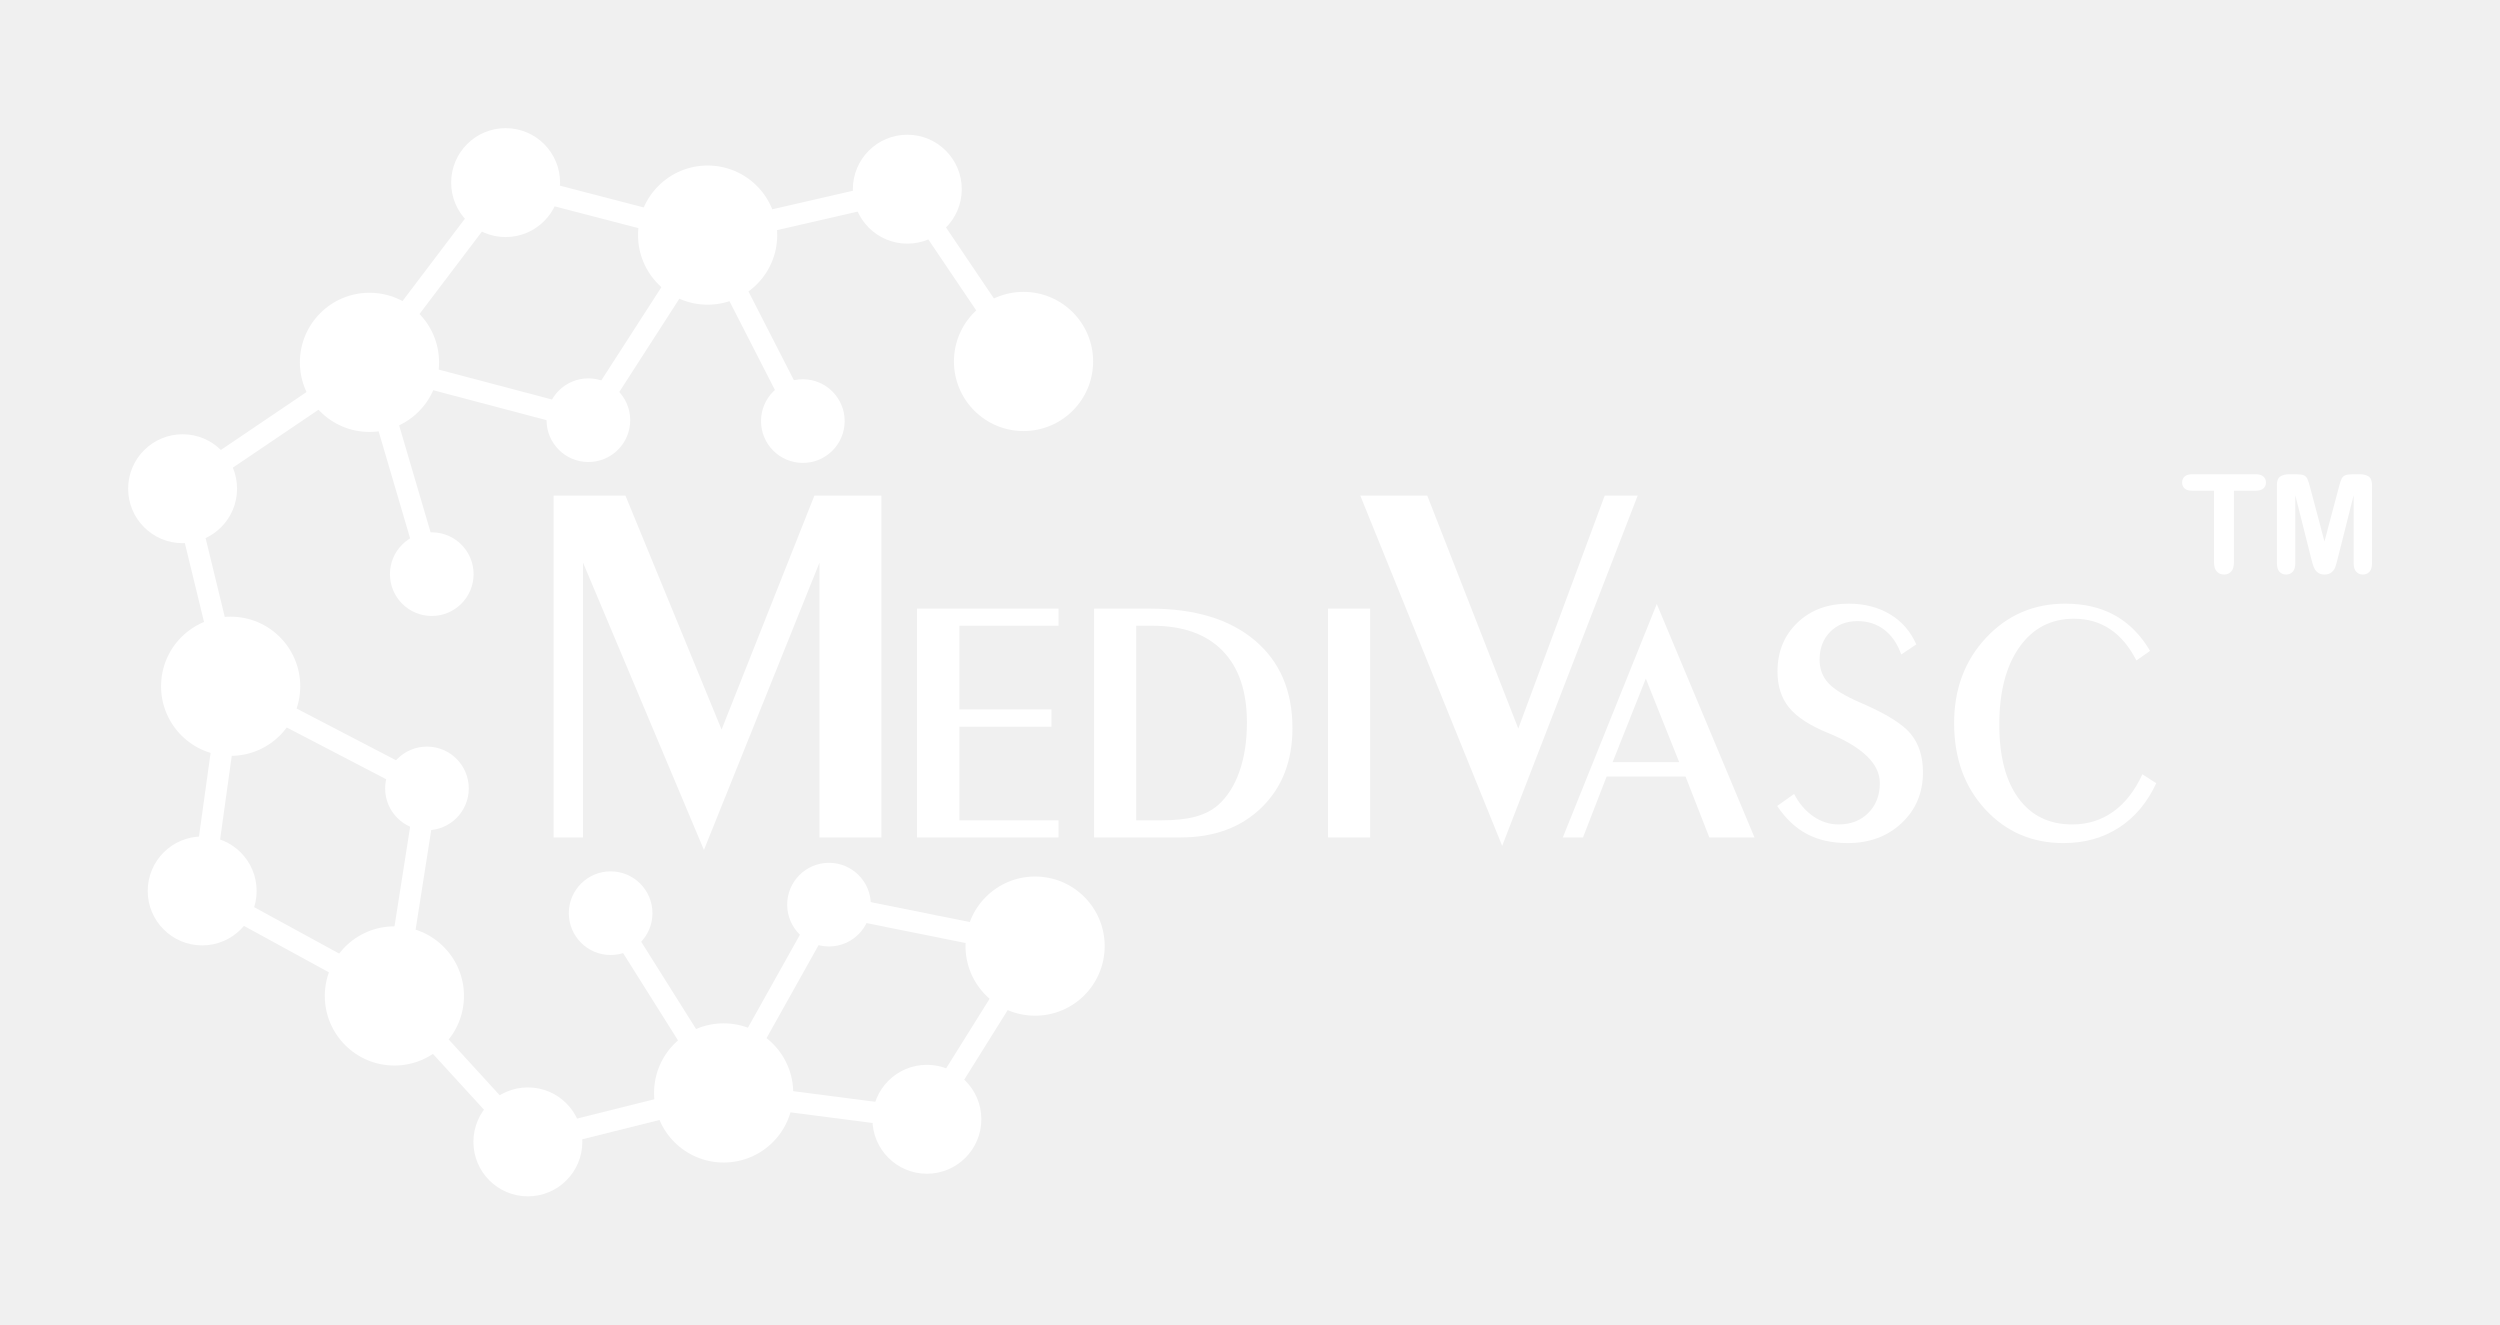
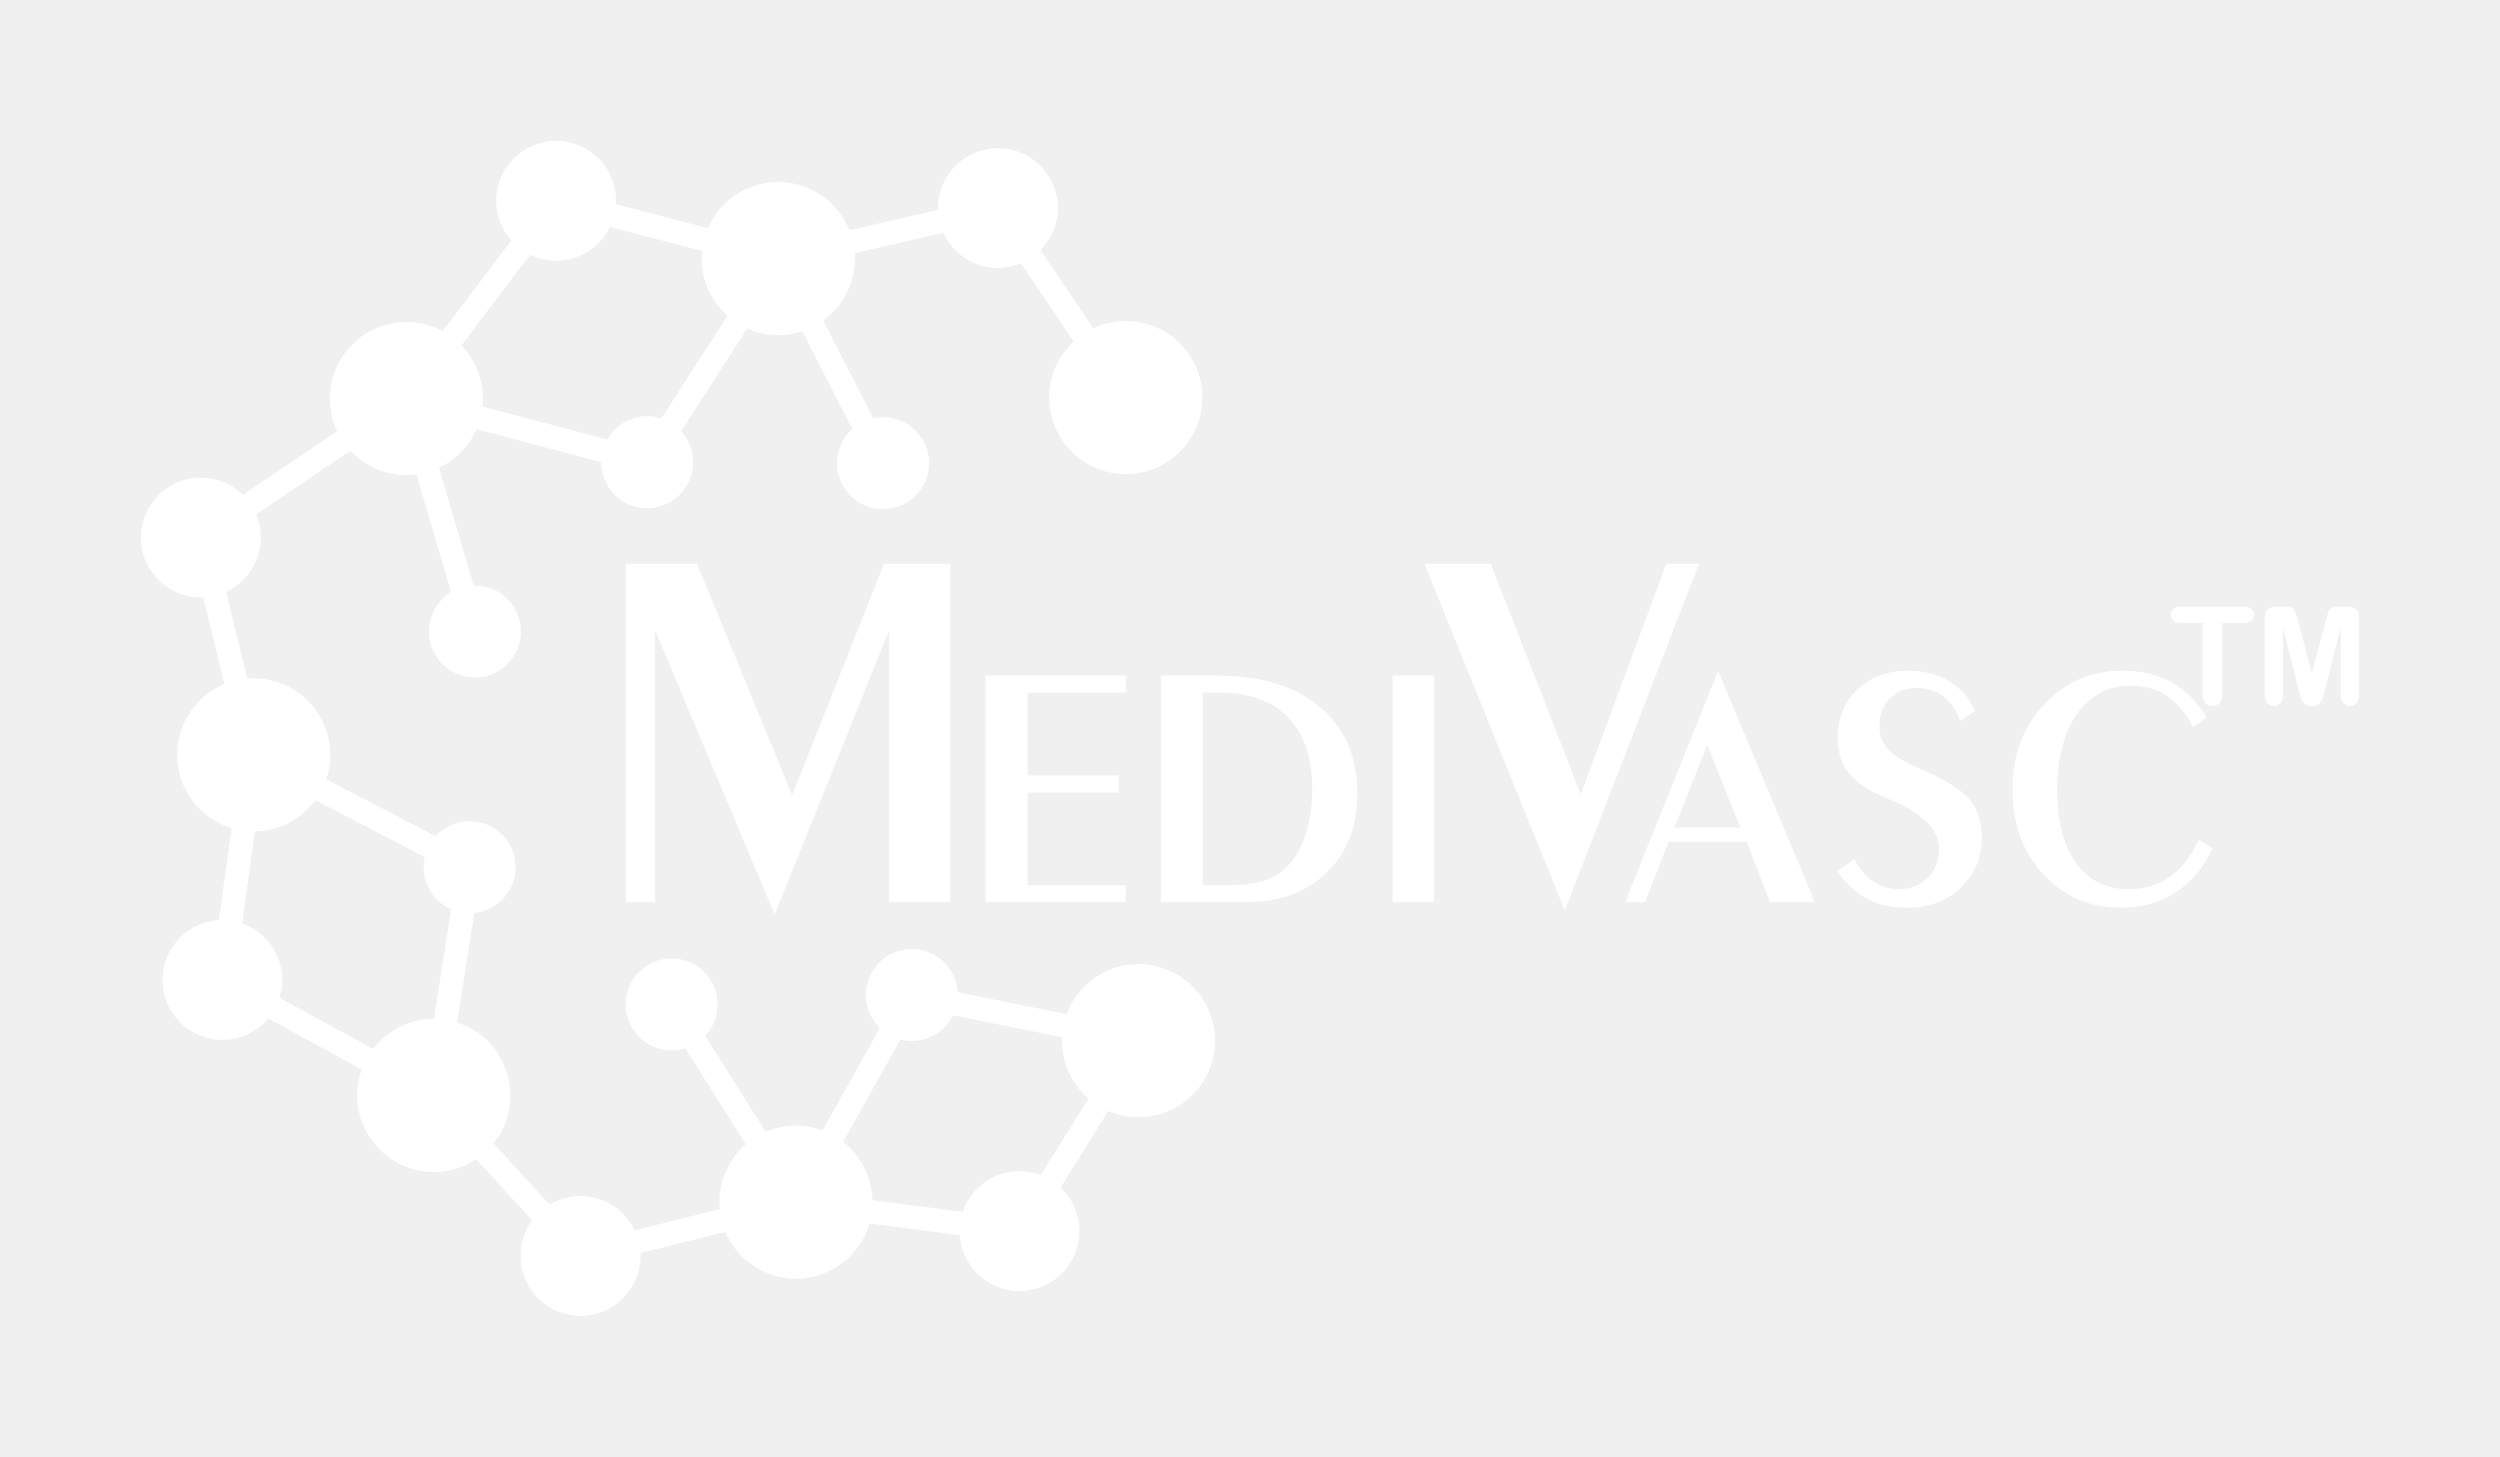
- <svg xmlns="http://www.w3.org/2000/svg" viewBox="-70.1 -69.6 1404.7 744.2">
+ <svg xmlns="http://www.w3.org/2000/svg" viewBox="-70.1 -69.6 1277.1 744.2">
  <g stroke="#FFFFFF" stroke-width="12.0">
    <line x1="214.0" y1="33.0" x2="327.5" y2="62.5" />
    <line x1="214.0" y1="33.0" x2="137.5" y2="134.0" />
    <line x1="439.7" y1="36.7" x2="327.5" y2="62.5" />
    <line x1="439.7" y1="36.7" x2="505.0" y2="133.5" />
    <line x1="327.5" y1="62.5" x2="260.5" y2="166.5" />
    <line x1="327.5" y1="62.5" x2="381.0" y2="167.0" />
    <line x1="137.5" y1="134.0" x2="260.5" y2="166.5" />
    <line x1="137.5" y1="134.0" x2="32.5" y2="205.0" />
    <line x1="137.5" y1="134.0" x2="172.5" y2="253.0" />
    <line x1="32.5" y1="205.0" x2="59.5" y2="316.0" />
    <line x1="59.5" y1="316.0" x2="169.8" y2="373.4" />
    <line x1="59.5" y1="316.0" x2="43.5" y2="431.0" />
    <line x1="169.8" y1="373.4" x2="151.5" y2="490.0" />
    <line x1="43.5" y1="431.0" x2="151.5" y2="490.0" />
    <line x1="273.0" y1="443.5" x2="336.5" y2="544.5" />
    <line x1="395.7" y1="438.7" x2="511.5" y2="462.0" />
    <line x1="395.7" y1="438.7" x2="336.5" y2="544.5" />
    <line x1="511.5" y1="462.0" x2="450.7" y2="559.3" />
    <line x1="151.5" y1="490.0" x2="226.5" y2="572.0" />
    <line x1="336.5" y1="544.5" x2="450.7" y2="559.3" />
    <line x1="336.5" y1="544.5" x2="226.5" y2="572.0" />
  </g>
  <g fill="#FFFFFF">
    <circle cx="214.0" cy="33.0" r="30.6" />
    <circle cx="439.7" cy="36.7" r="30.6" />
    <circle cx="327.5" cy="62.5" r="39.1" />
    <circle cx="137.5" cy="134.0" r="39.1" />
    <circle cx="505.0" cy="133.5" r="39.1" />
    <circle cx="260.5" cy="166.5" r="23.5" />
    <circle cx="381.0" cy="167.0" r="23.5" />
    <circle cx="32.5" cy="205.0" r="30.6" />
    <circle cx="172.5" cy="253.0" r="23.5" />
    <circle cx="59.5" cy="316.0" r="39.1" />
    <circle cx="169.8" cy="373.4" r="23.5" />
    <circle cx="43.5" cy="431.0" r="30.6" />
    <circle cx="273.0" cy="443.5" r="23.5" />
    <circle cx="395.7" cy="438.7" r="23.5" />
    <circle cx="511.5" cy="462.0" r="39.1" />
    <circle cx="151.5" cy="490.0" r="39.1" />
    <circle cx="336.5" cy="544.5" r="39.1" />
    <circle cx="450.7" cy="559.3" r="30.6" />
    <circle cx="226.5" cy="572.0" r="30.6" />
  </g>
  <g fill="#FFFFFF">
-     <g transform="translate(216.83,400.94) scale(0.14365,-0.14365)">
+     <g transform="translate(227.91,391.24) scale(0.12929,-0.12929)">
      <path d="M168 0V1337H449L825 422L1188 1337H1450V0H1208V1075L756 -49L283 1075V0Z" />
    </g>
-     <g transform="translate(428.59,400.94) scale(0.09616,-0.09616)">
+     <g transform="translate(418.48,391.24) scale(0.08655,-0.08655)">
      <path d="M172 0V1337H999V1237H420V748H958V647H420V100H999V0Z" />
    </g>
-     <g transform="translate(528.11,400.94) scale(0.09616,-0.09616)">
+     <g transform="translate(508.05,391.24) scale(0.08655,-0.08655)">
      <path d="M418 1237V100H565Q686 100 764.5 121.5Q843 143 895 188Q977 260 1021.0 384.5Q1065 509 1065 672Q1065 945 922.5 1091.0Q780 1237 512 1237ZM172 0V1337H500Q891 1337 1111.0 1151.5Q1331 966 1331 639Q1331 351 1151.5 175.5Q972 0 678 0Z" />
    </g>
-     <g transform="translate(658.97,400.94) scale(0.09616,-0.09616)">
+     <g transform="translate(625.84,391.24) scale(0.08655,-0.08655)">
      <path d="M424 0H178V1337H424Z" />
    </g>
-     <g transform="translate(697.09,400.94) scale(0.14365,-0.14365)">
+     <g transform="translate(660.11,391.24) scale(0.12929,-0.12929)">
      <path d="M535 -33 -20 1337H242L598 426L936 1337H1065Z" />
    </g>
-     <g transform="translate(809.17,400.94) scale(0.09616,-0.09616)">
+     <g transform="translate(761.12,391.24) scale(0.08655,-0.08655)">
      <path d="M279 440H668L473 928ZM-12 0 537 1364 1108 0H844L705 356H244L106 0Z" />
    </g>
-     <g transform="translate(918.83,400.94) scale(0.09616,-0.09616)">
+     <g transform="translate(859.84,391.24) scale(0.08655,-0.08655)">
      <path d="M199 254Q243 170 311.5 123.0Q380 76 459 76Q566 76 633.0 143.5Q700 211 700 317Q700 486 401 609L398 610Q237 676 169.5 759.0Q102 842 102 969Q102 1143 218.0 1254.5Q334 1366 518 1366Q656 1366 759.5 1304.0Q863 1242 913 1128L825 1069Q792 1163 726.0 1213.5Q660 1264 569 1264Q472 1264 410.0 1201.5Q348 1139 348 1038Q348 958 399.0 902.0Q450 846 590 786Q811 691 881.5 604.0Q952 517 952 381Q952 201 827.5 84.0Q703 -33 512 -33Q374 -33 274.0 20.0Q174 73 100 184Z" />
    </g>
-     <g transform="translate(1020.57,400.94) scale(0.09616,-0.09616)">
+     <g transform="translate(951.39,391.24) scale(0.08655,-0.08655)">
      <path d="M1257 317Q1179 148 1039.5 57.5Q900 -33 715 -33Q440 -33 258.0 164.0Q76 361 76 668Q76 967 262.5 1166.5Q449 1366 725 1366Q893 1366 1016.5 1297.0Q1140 1228 1221 1090L1141 1034Q1079 1156 987.5 1217.0Q896 1278 776 1278Q575 1278 457.5 1112.0Q340 946 340 659Q340 382 452.0 229.0Q564 76 766 76Q901 76 1005.5 150.5Q1110 225 1176 369Z" />
    </g>
  </g>
  <g fill="#FFFFFF">
-     <g transform="translate(1155.31,252.28) scale(0.0378,-0.0378)">
+     <g transform="translate(1038.30,290.16) scale(0.03402,-0.03402)">
      <path d="M1112 1221H788V156Q788 64 747.0 19.5Q706 -25 641 -25Q575 -25 533.5 20.0Q492 65 492 156V1221H168Q92 1221 55.0 1254.5Q18 1288 18 1343Q18 1400 56.5 1433.0Q95 1466 168 1466H1112Q1189 1466 1226.5 1432.0Q1264 1398 1264 1343Q1264 1288 1226.0 1254.5Q1188 1221 1112 1221Z" />
    </g>
-     <g transform="translate(1203.69,252.28) scale(0.0378,-0.0378)">
+     <g transform="translate(1081.85,290.16) scale(0.03402,-0.03402)">
      <path d="M655 221 420 1155V143Q420 59 382.5 17.0Q345 -25 283 -25Q223 -25 185.0 16.5Q147 58 147 143V1303Q147 1399 197.0 1432.5Q247 1466 332 1466H424Q507 1466 544.5 1451.0Q582 1436 600.0 1397.0Q618 1358 641 1270L854 467L1067 1270Q1090 1358 1108.0 1397.0Q1126 1436 1163.5 1451.0Q1201 1466 1284 1466H1376Q1461 1466 1511.0 1432.5Q1561 1399 1561 1303V143Q1561 59 1523.5 17.0Q1486 -25 1423 -25Q1364 -25 1326.0 17.0Q1288 59 1288 143V1155L1053 221Q1030 130 1015.5 87.5Q1001 45 962.0 10.0Q923 -25 854 -25Q802 -25 766.0 -2.5Q730 20 710.0 55.0Q690 90 678.5 132.5Q667 175 655 221Z" />
    </g>
  </g>
</svg>
